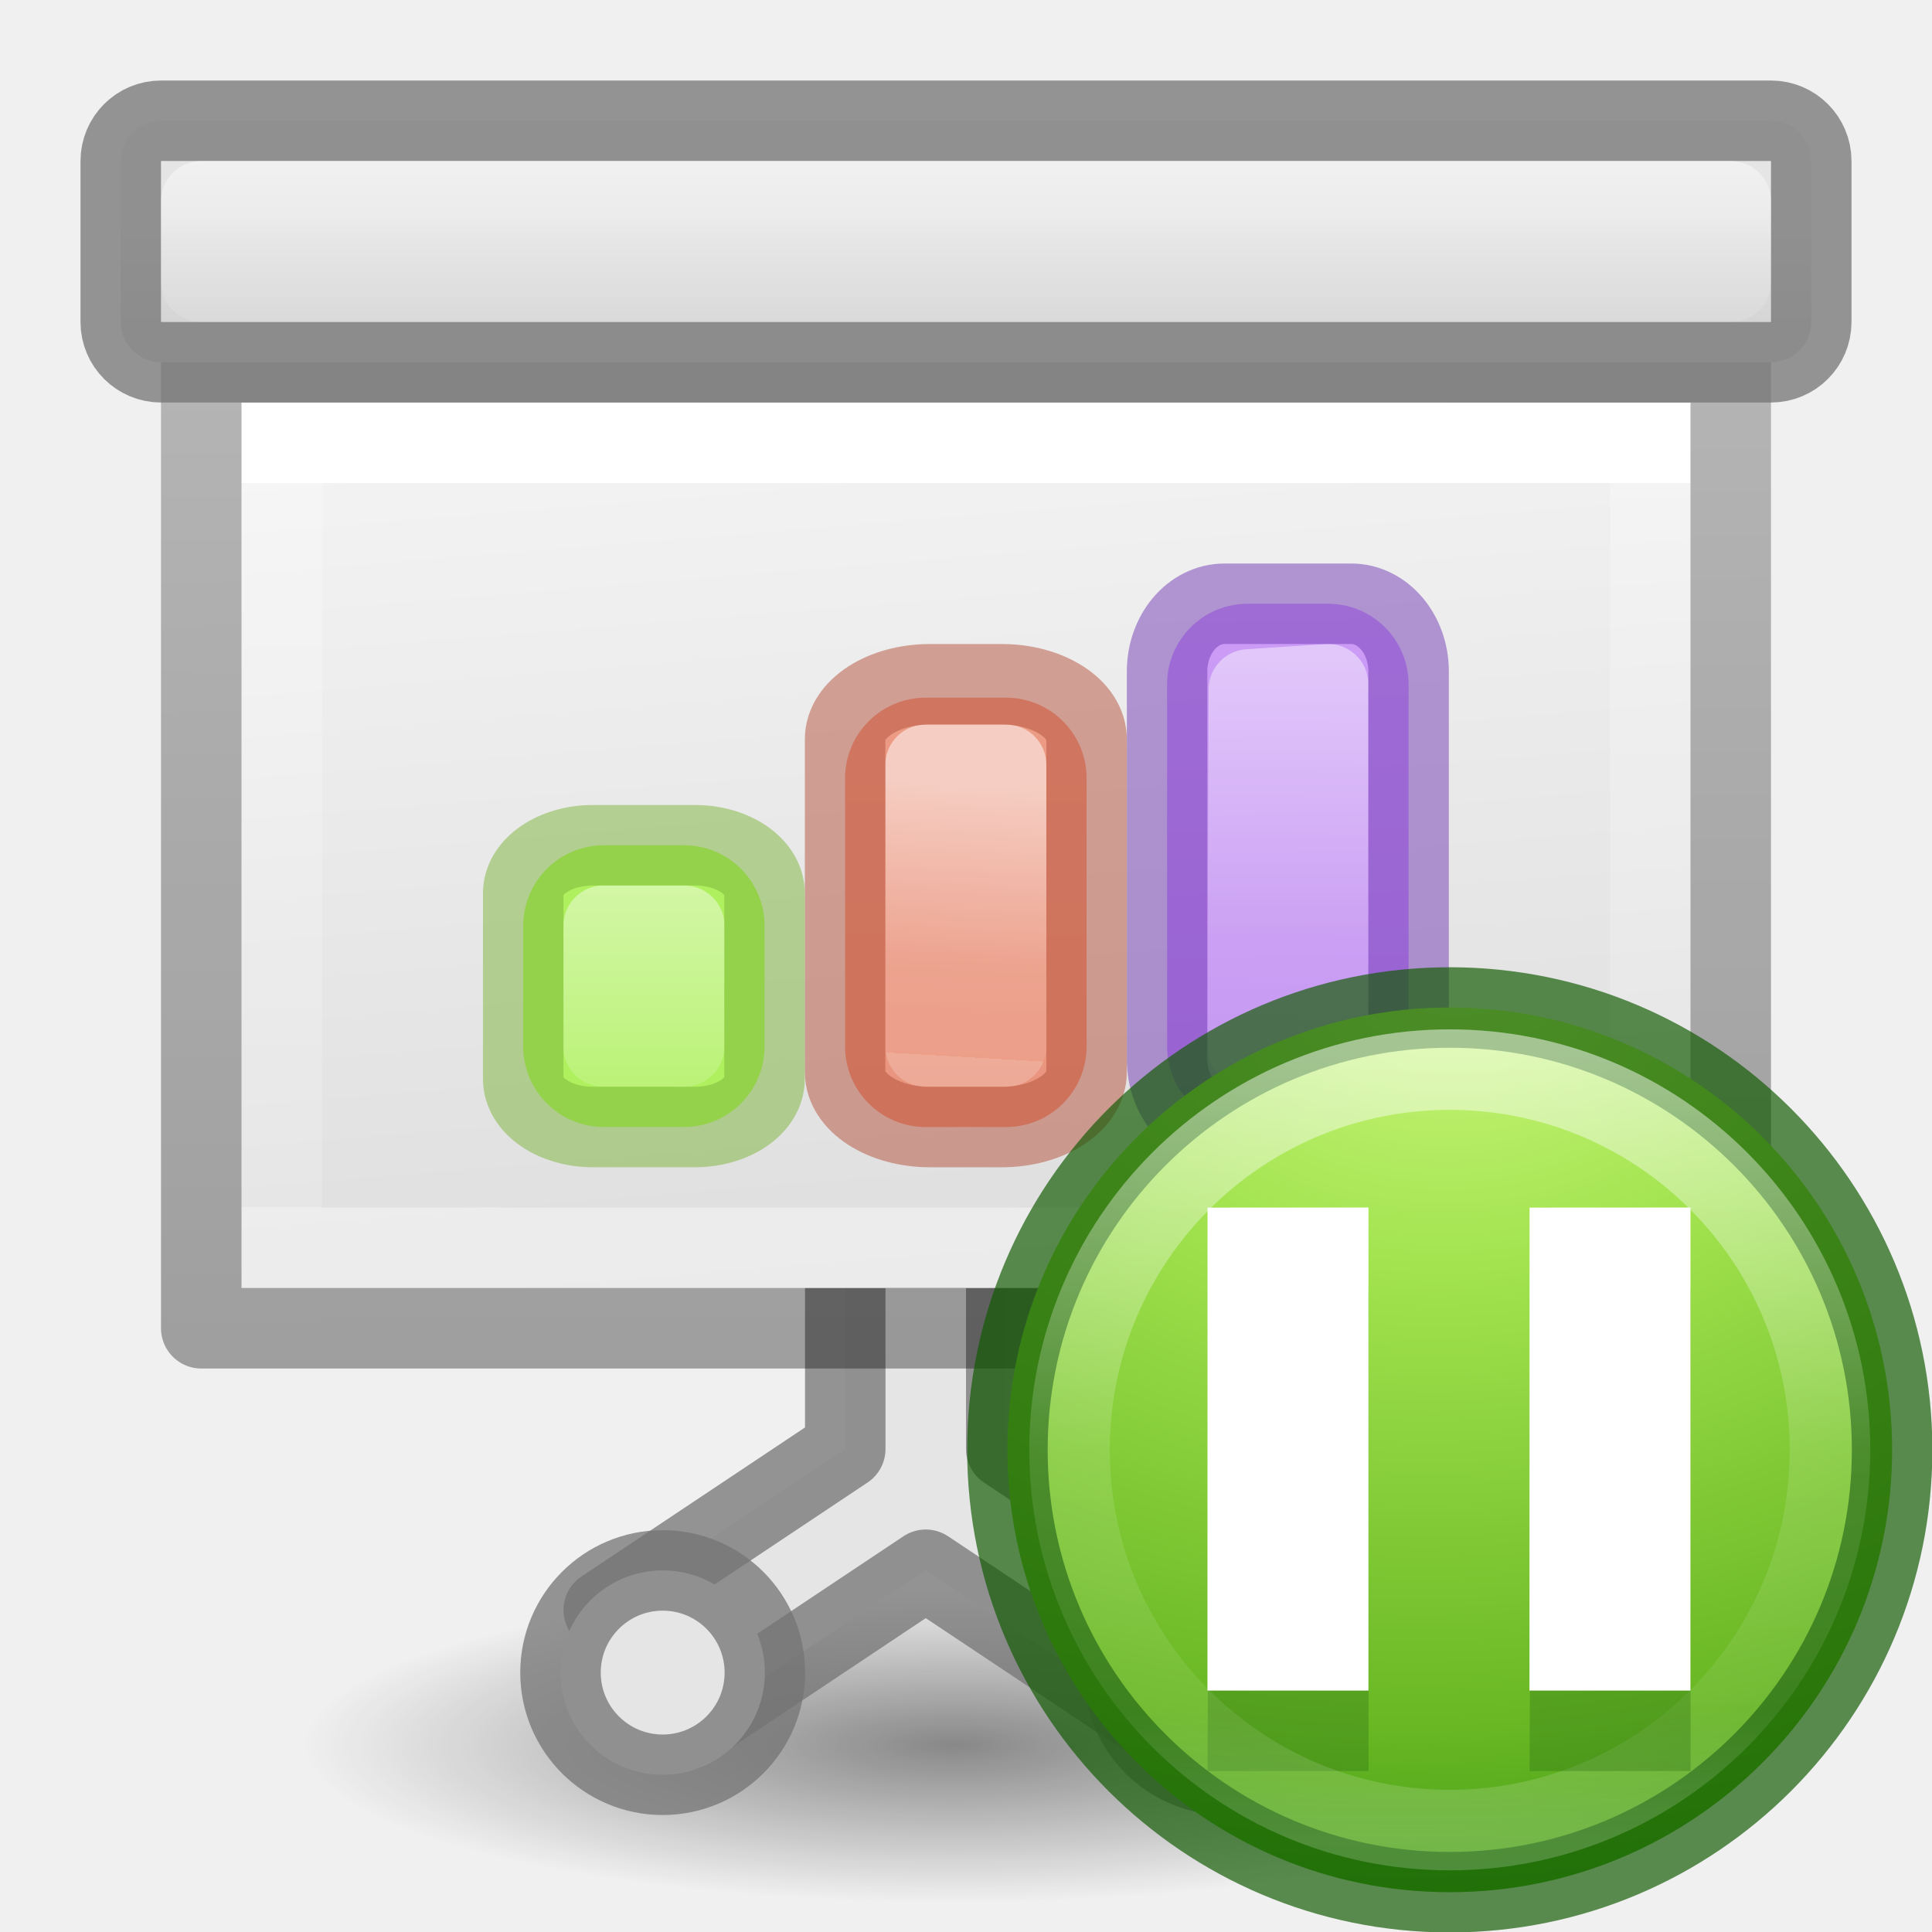
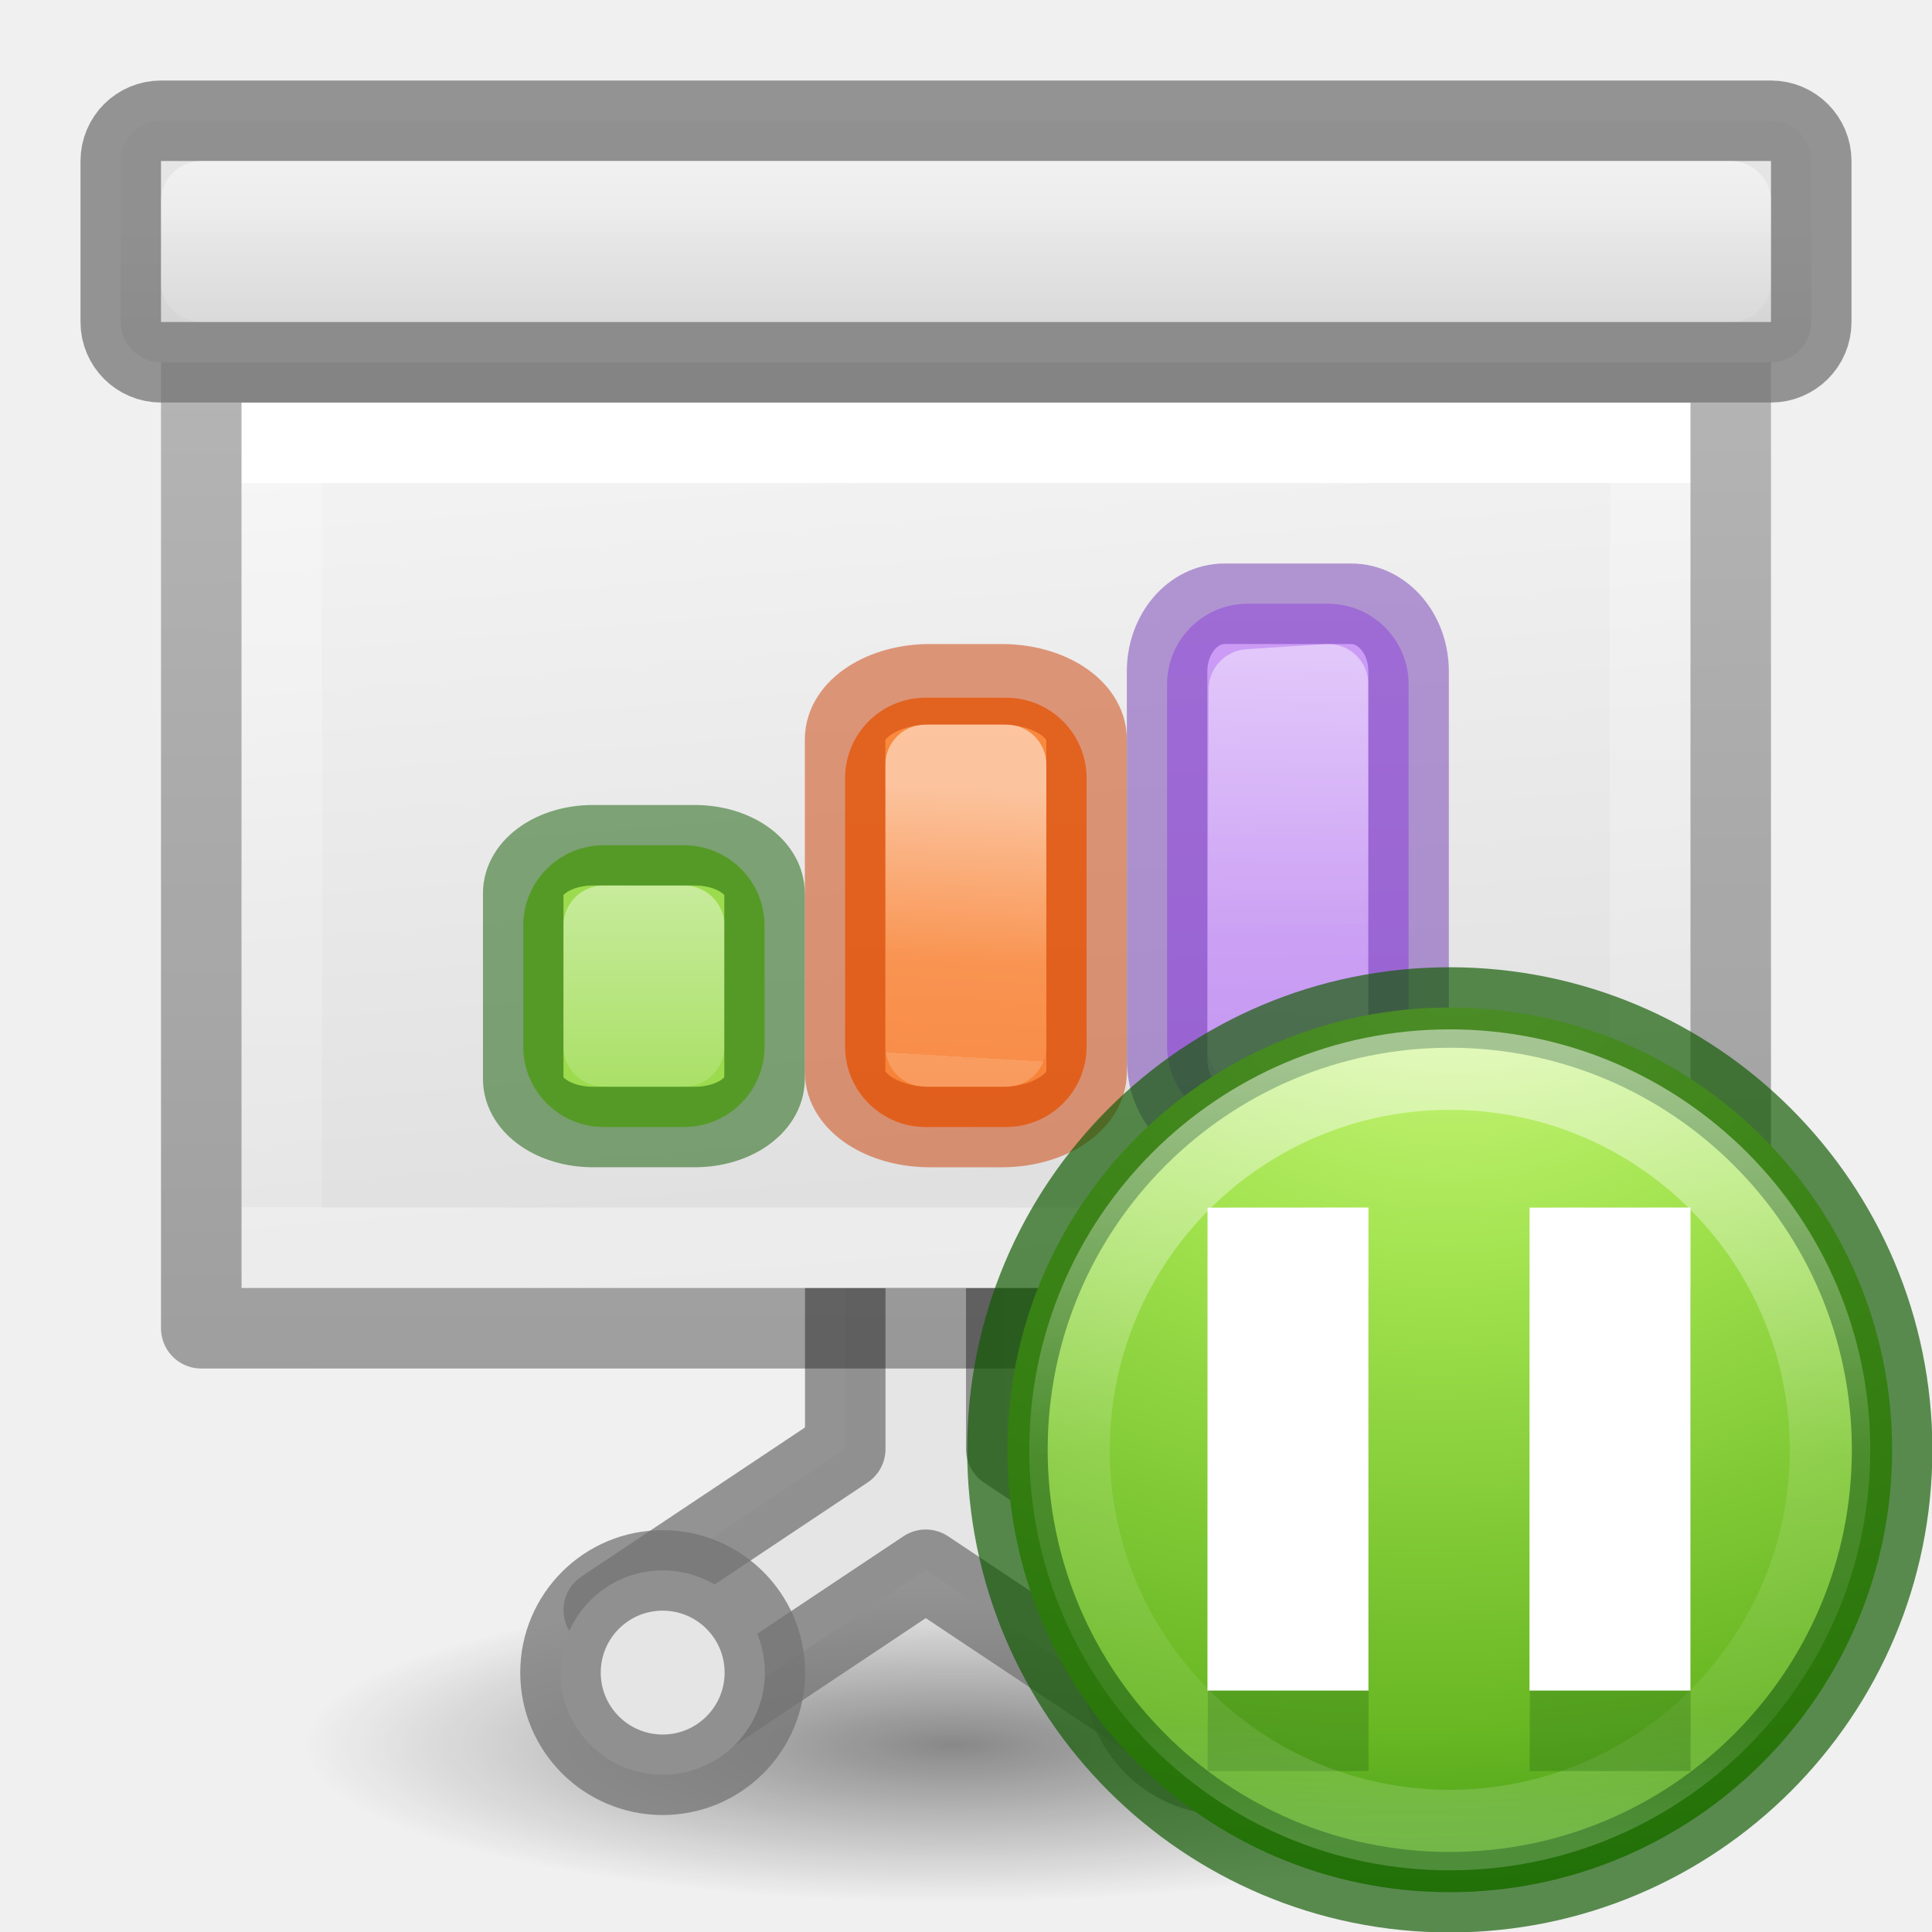
<svg xmlns="http://www.w3.org/2000/svg" xmlns:xlink="http://www.w3.org/1999/xlink" height="24" viewBox="0 0 24 24" width="24">
  <linearGradient id="a" gradientTransform="matrix(.2857136 0 0 .304197 .142873 2.232605)" gradientUnits="userSpaceOnUse" x1="25.132" x2="27.5" y1=".985" y2="32.109">
    <stop offset="0" stop-color="#f4f4f4" />
    <stop offset="1" stop-color="#dbdbdb" />
  </linearGradient>
  <linearGradient id="b" gradientTransform="matrix(.2432432 0 0 .3513513 2.162164 -.432428)" gradientUnits="userSpaceOnUse" x1="23.486" x2="23.486" y1="5.517" y2="24.728">
    <stop offset="0" stop-color="#fff" />
    <stop offset="0" stop-color="#fff" stop-opacity=".235" />
    <stop offset="1" stop-color="#fff" stop-opacity=".157" />
    <stop offset="1" stop-color="#fff" stop-opacity=".392" />
  </linearGradient>
  <linearGradient id="c" gradientTransform="matrix(.2537859 0 0 .3050187 19.12898 -.685477)" gradientUnits="userSpaceOnUse" x1="-51.733" x2="-51.786" y1="34.232" y2="2.906">
    <stop offset="0" stop-opacity=".34" />
    <stop offset="1" stop-opacity=".247" />
  </linearGradient>
  <linearGradient id="d" gradientUnits="userSpaceOnUse" x1="8.5" x2="8.5" y1="2" y2="1">
    <stop offset="0" stop-color="#d5d5d5" />
    <stop offset="1" stop-color="#e5e5e5" />
  </linearGradient>
  <linearGradient id="e" gradientUnits="userSpaceOnUse" x1="13.561" x2="13.608" y1="-5.013" y2="21.532">
-     <stop offset="0" stop-color="#f7b19e" />
-     <stop offset="1" stop-color="#e2866d" />
+     <stop offset="0" stop-color="#ffa154" />
+     <stop offset="1" stop-color="#f37329" />
  </linearGradient>
  <linearGradient id="f" gradientUnits="userSpaceOnUse" x1="12.883" x2="13.028" xlink:href="#g" y1="9.505" y2="12.017" />
  <linearGradient id="g">
    <stop offset="0" stop-color="#fff" />
    <stop offset=".654" stop-color="#fff" stop-opacity=".235" />
    <stop offset="1" stop-color="#fff" stop-opacity=".157" />
    <stop offset="1" stop-color="#fff" stop-opacity=".392" />
  </linearGradient>
  <linearGradient id="h" gradientUnits="userSpaceOnUse" x1="15.893" x2="15.608" y1="7.157" y2="21.532">
    <stop offset="0" stop-color="#cd9ef7" />
    <stop offset="1" stop-color="#a56de2" />
  </linearGradient>
  <linearGradient id="i" gradientUnits="userSpaceOnUse" x1="14.515" x2="14.552" xlink:href="#g" y1="7.594" y2="12.517" />
  <linearGradient id="j" gradientTransform="matrix(1.3832 0 0 1.4144 -11.892 21.511)" gradientUnits="userSpaceOnUse" x1="13.697" x2="13.3" y1="12.091" y2="29.436">
-     <stop offset="0" stop-color="#aff05f" />
+     <stop offset="0" stop-color="#9bdb4d" />
    <stop offset="1" stop-color="#68b723" />
  </linearGradient>
  <linearGradient id="k" gradientUnits="userSpaceOnUse" x1="12.499" x2="12.499" xlink:href="#g" y1="13.498" y2="18.498" />
  <radialGradient id="l" cx="2.25" cy="16" gradientTransform="matrix(.479894 0 0 .1163379 10.77298 19.81324)" gradientUnits="userSpaceOnUse" r="16.875">
    <stop offset="0" />
    <stop offset="1" stop-opacity="0" />
  </radialGradient>
  <linearGradient id="m" gradientUnits="userSpaceOnUse" x1="10.25" x2="10.25" xlink:href="#g" y1="-.244" y2="2.006" />
  <radialGradient id="n" cx="10.598" cy="21.031" gradientTransform="matrix(.1866393 2.384567 -3.120372 .2442305 74.2442 -9.376664)" gradientUnits="userSpaceOnUse" r="5.455">
    <stop offset="0" stop-color="#cdf87e" />
    <stop offset=".262" stop-color="#a2e34f" />
    <stop offset=".661" stop-color="#68b723" />
    <stop offset="1" stop-color="#1d7e0d" />
  </radialGradient>
  <linearGradient id="o" gradientUnits="userSpaceOnUse" x1="10.377" x2="10.377" y1="22.058" y2="30.911">
    <stop offset="0" stop-color="#fff" />
    <stop offset=".508" stop-color="#fff" stop-opacity=".235" />
    <stop offset=".835" stop-color="#fff" stop-opacity=".157" />
    <stop offset="1" stop-color="#fff" stop-opacity=".392" />
  </linearGradient>
  <ellipse cx="11.853" cy="21.675" display="block" fill="url(#l)" opacity=".433" rx="8.098" ry="1.963" />
  <g transform="matrix(1.33333 0 0 1.33333 1.33336 1.325561)">
    <path d="m6.875 10.631v1.875l-2.25 1.5.75 1.125 2.25-1.5 2.25 1.5.75-1.125-2.25-1.5v-1.875z" style="fill:#e5e5e5;stroke:#747474;stroke-width:.75;stroke-linecap:square;stroke-linejoin:round;stroke-opacity:.745" />
    <path d="m1.25 2.756h13.5v8.25h-13.5z" fill="url(#a)" />
    <g stroke-width=".75">
      <g fill="none" transform="translate(-1 2)">
        <path d="m15.375 8.631h-12.75v-7.5h12.75z" stroke="url(#b)" stroke-linecap="round" />
        <path d="m1.875.381c2.521 0 14.25.001 14.25.001l0 8.999-14.25 0z" stroke="url(#c)" stroke-linejoin="round" />
      </g>
      <g stroke="#747474" stroke-linecap="square" stroke-linejoin="round" stroke-opacity=".745">
        <rect fill="url(#d)" height="2.25" rx=".375" ry=".375" width="15.75" x=".125" y=".131" />
        <circle cx="10.424" cy="14.589" fill="#e5e5e5" r=".952" />
      </g>
    </g>
    <g transform="matrix(-.9999874 0 0 .9999874 29.63828 -2.962954)">
      <rect fill="url(#h)" height="4.875" rx=".75" width="2.25" x="17.515" y="7.594" />
      <g fill="none" stroke-linecap="round" stroke-linejoin="round" stroke-width=".75">
        <path d="m18.265 8.344.738.048.012 3.327h-.75z" opacity=".5" stroke="url(#i)" />
        <rect height="4.875" opacity=".5" rx=".535" ry=".63" stroke="#7239b3" width="2.25" x="17.515" y="7.594" />
      </g>
    </g>
    <g transform="matrix(-.9999874 0 0 .9999874 23.65132 -3.01074)">
      <rect fill="url(#e)" height="4" rx=".75" width="2.25" x="14.528" y="8.517" />
      <g fill="none" stroke-linecap="round" stroke-linejoin="round" stroke-width=".75">
        <path d="m15.278 9.142.75-0-0 2.625h-.75z" opacity=".5" stroke="url(#f)" />
-         <rect height="4.125" opacity=".5" rx=".79" ry=".513" stroke="#b35039" width="2.25" x="14.528" y="8.392" />
+         <rect height="4.125" opacity=".5" rx=".79" ry=".513" stroke="#cc3b02" width="2.25" x="14.528" y="8.392" />
      </g>
    </g>
    <g transform="matrix(.7499924 0 0 .7499924 -10.00098 -3.242542)">
      <rect fill="url(#j)" height="3.5" rx="1" width="2.998" x="18.501" y="13.498" />
      <g fill="none" stroke-linecap="round" stroke-linejoin="round">
        <path d="m19.501 14.497 1.0.001-.002 1.5-1-.001z" opacity=".5" stroke="url(#k)" />
-         <rect height="3.5" opacity=".5" rx=".866" ry=".597" stroke="#7bb339" width="2.998" x="18.501" y="13.498" />
+         <rect height="3.5" opacity=".5" rx=".866" ry=".597" stroke="#0f5a00" width="2.998" x="18.501" y="13.498" />
      </g>
    </g>
    <g stroke-linecap="square" stroke-linejoin="round" stroke-opacity=".745" stroke-width=".75">
      <circle cx="5.174" cy="14.589" fill="#e5e5e5" r=".952" stroke="#747474" />
      <rect fill="none" height=".75" rx="0" ry=".375" stroke="url(#m)" width="14.25" x=".875" y=".881" />
    </g>
  </g>
  <g transform="matrix(1.099 0 0 1.099 6.47 -11.113)">
    <circle cx="10.5" cy="26.5" r="5" style="stroke:#0f5a00;stroke-width:.91;stroke-linecap:round;stroke-linejoin:round;stroke-opacity:.673;fill:url(#n)" />
    <path d="m7.787 24.671-.025 5.46h1.82v-5.46z" fill="#206612" fill-rule="evenodd" opacity=".3" />
    <path d="m7.762 23.762 1.819-.001v5.46h-1.82z" fill="#fff" />
    <path d="m14.798 26.5c0 2.374-1.924 4.298-4.298 4.298s-4.298-1.924-4.298-4.298 1.924-4.298 4.298-4.298 4.298 1.924 4.298 4.298z" style="opacity:.5;fill:none;stroke-width:.91;stroke-linecap:round;stroke-linejoin:round;stroke:url(#o)" />
    <path d="m11.427 24.671-.025 5.46h1.82v-5.46z" fill="#206612" fill-rule="evenodd" opacity=".3" />
    <path d="m11.402 23.762 1.819-.001v5.46h-1.82z" fill="#fff" />
  </g>
</svg>
